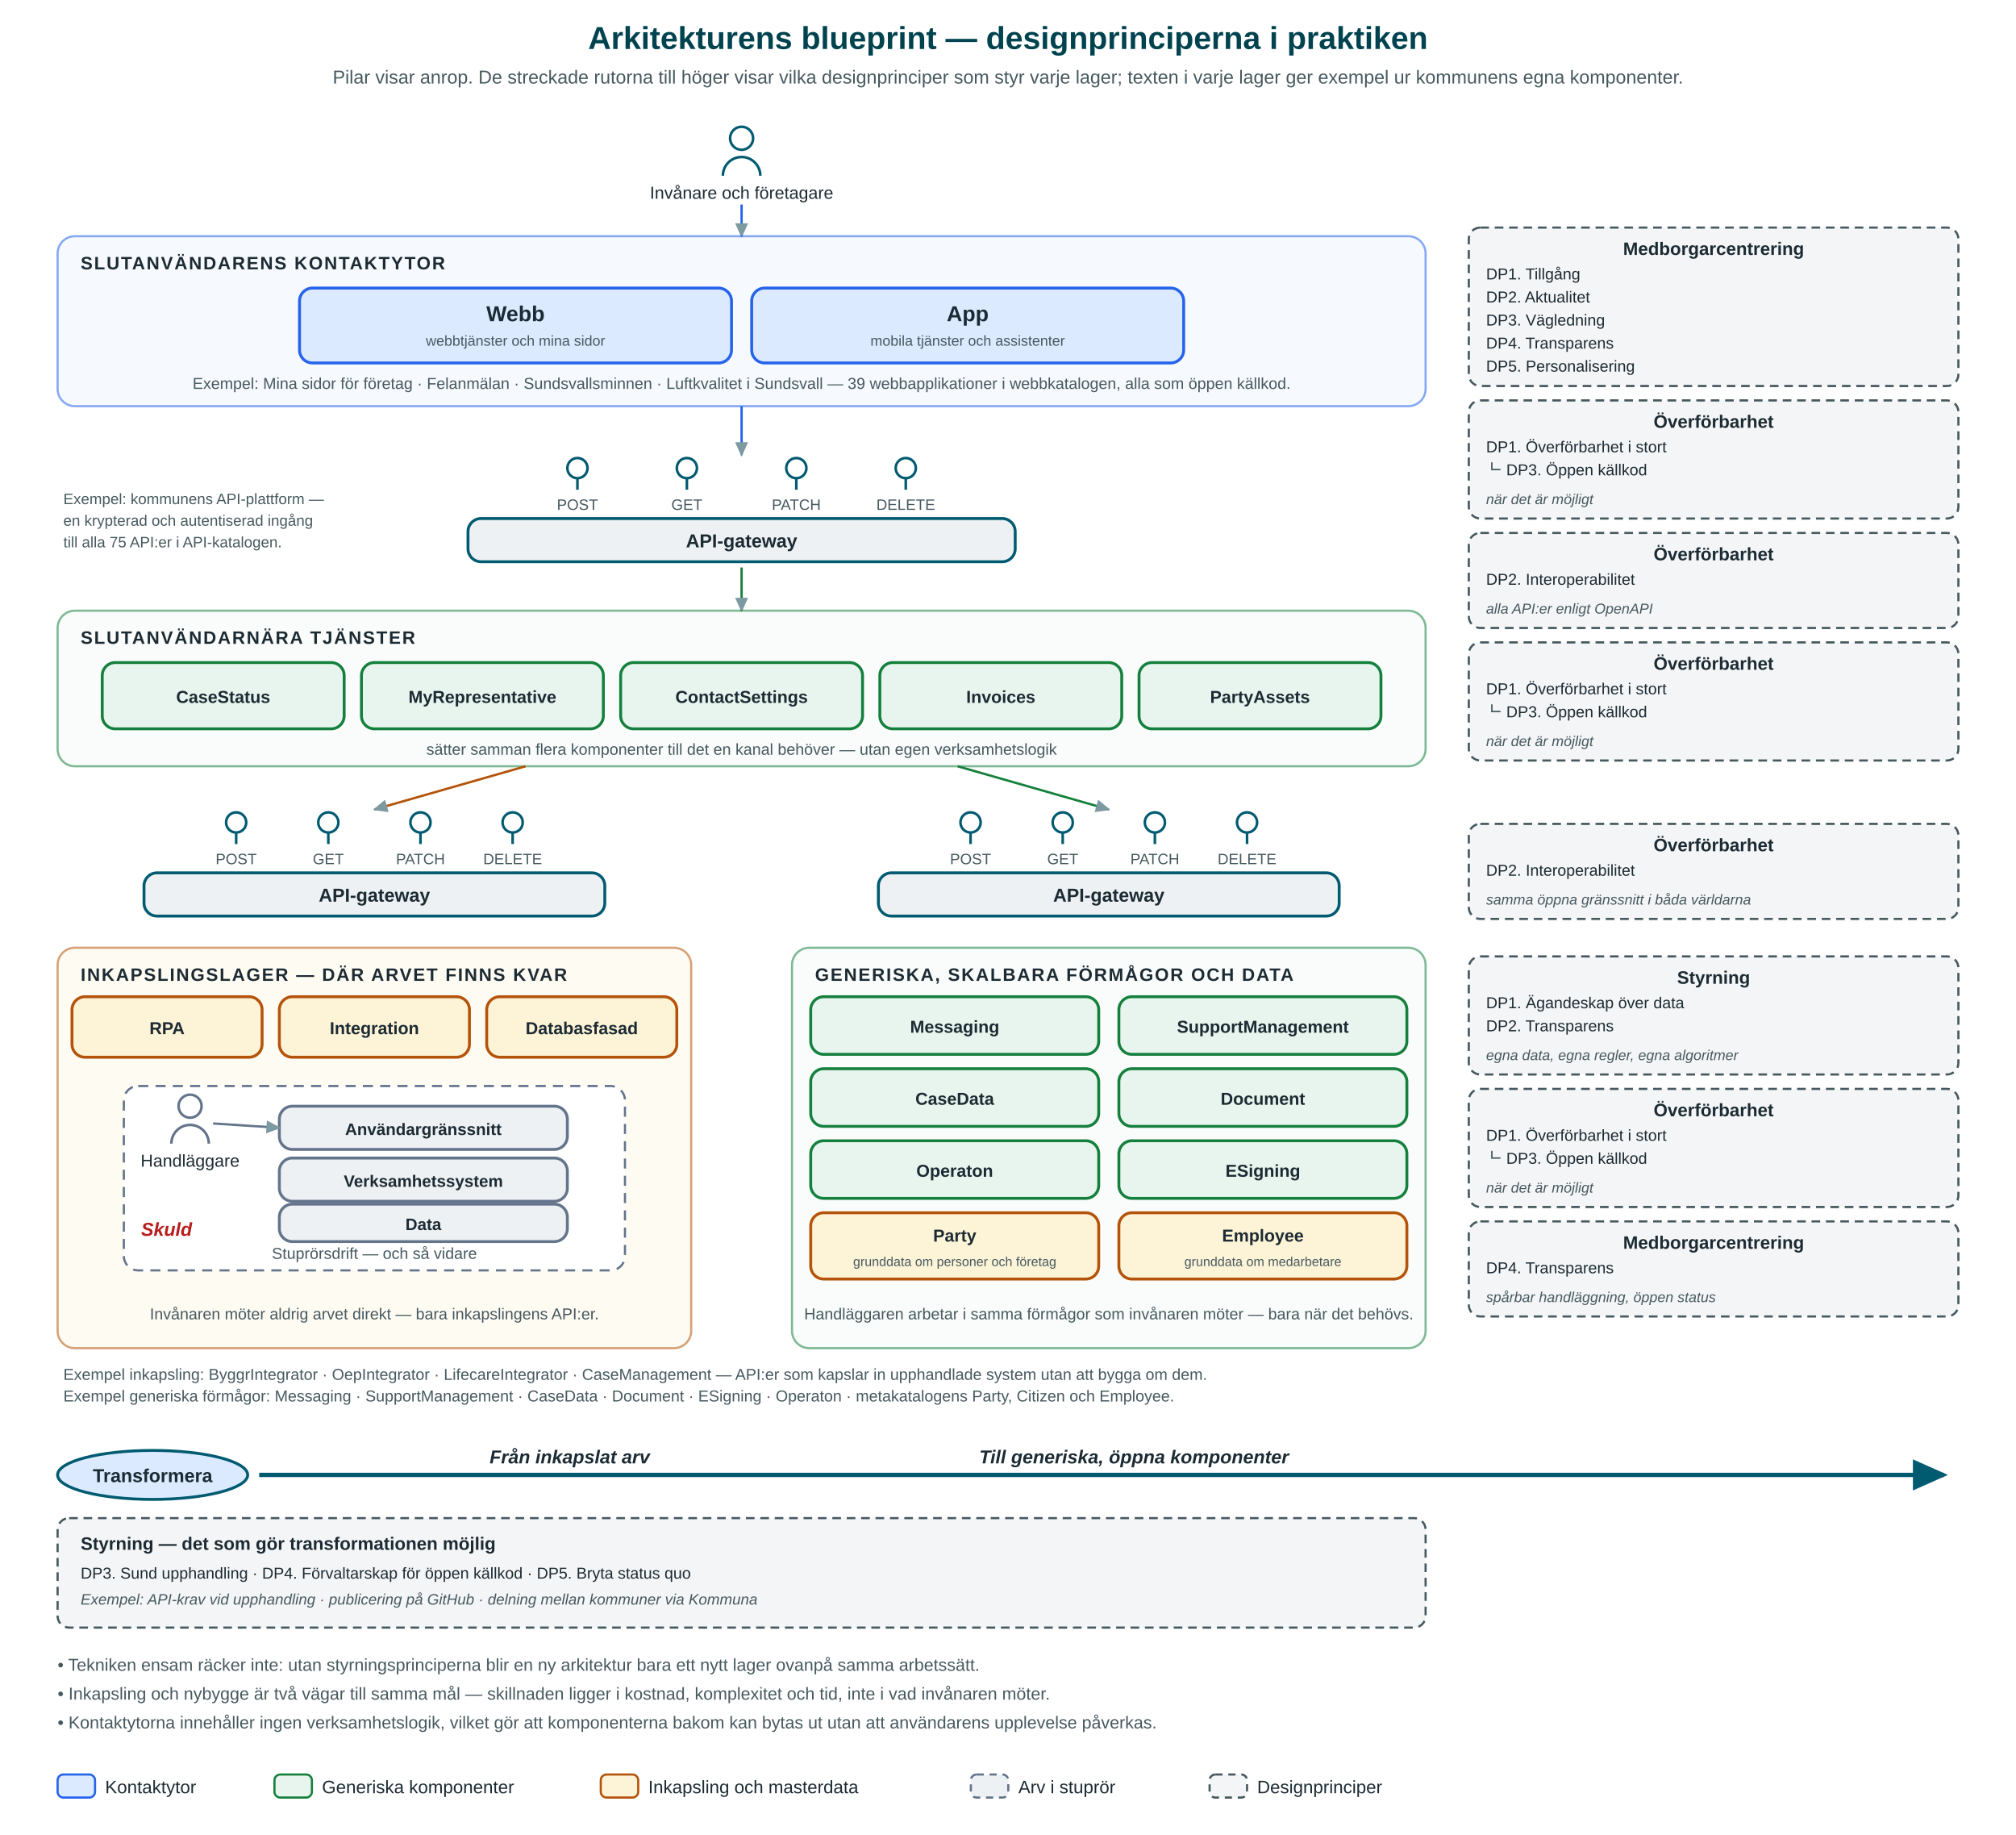
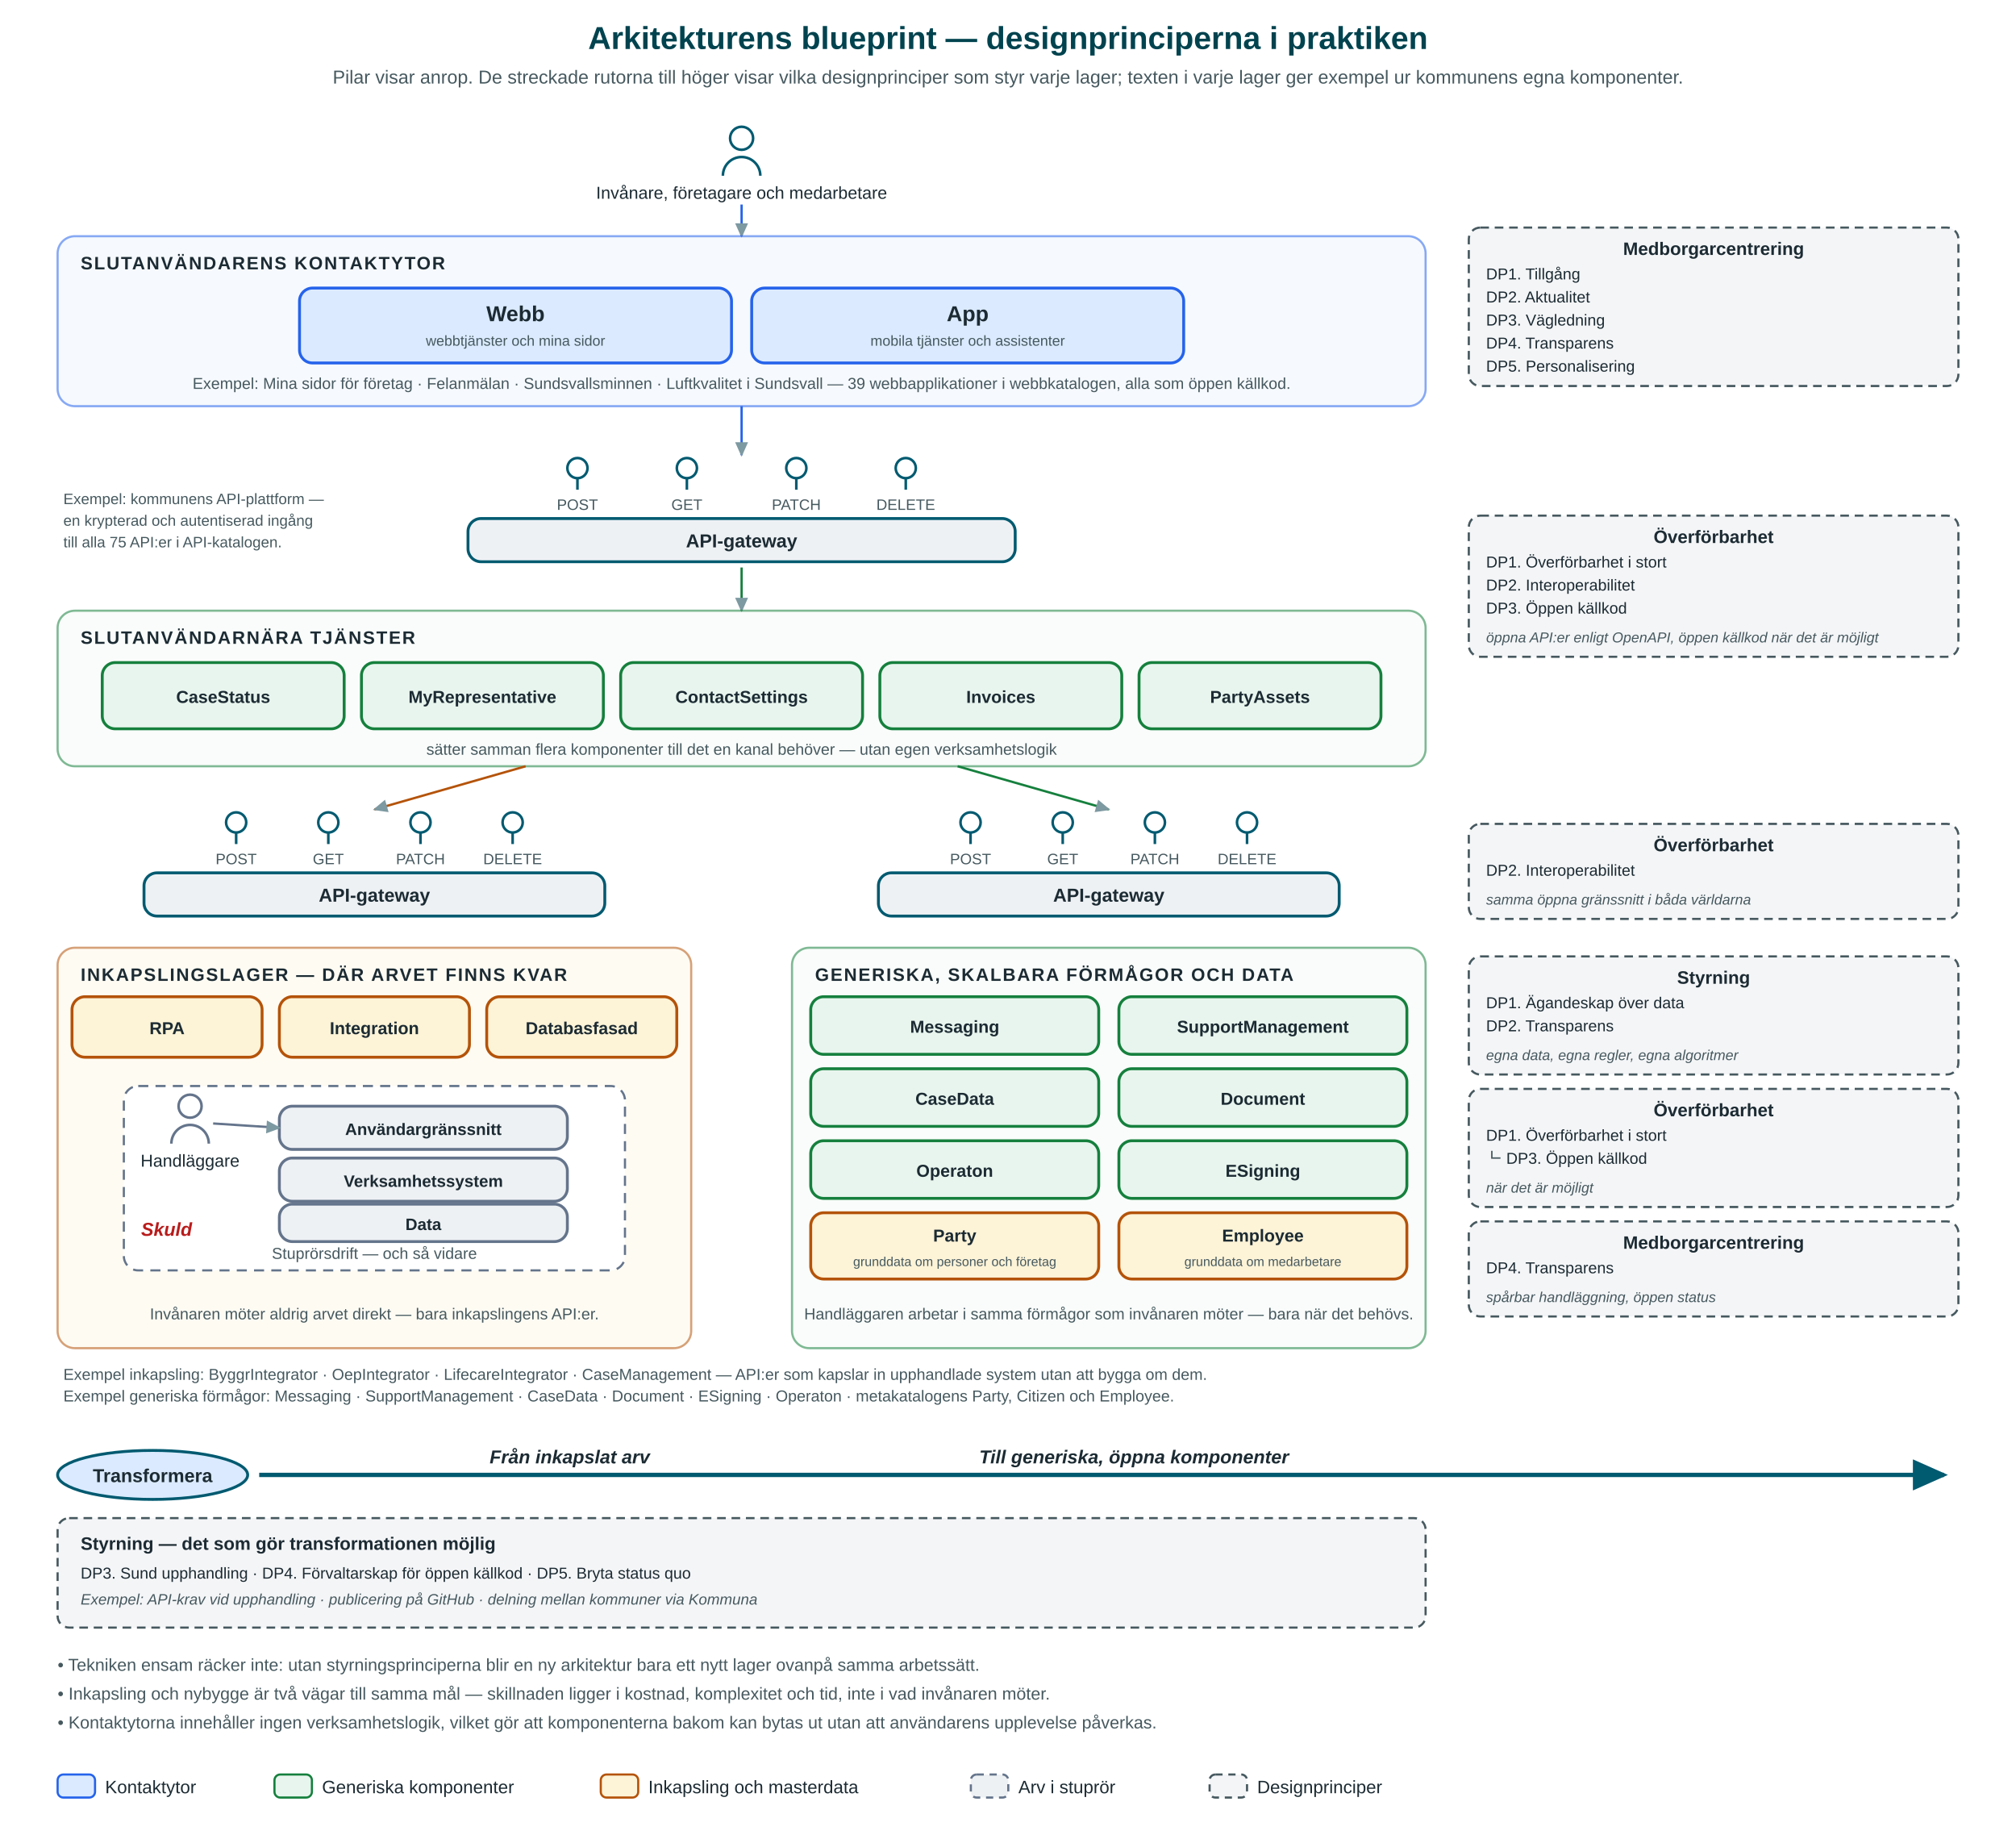
<svg xmlns="http://www.w3.org/2000/svg" viewBox="0 0 1400 1274" font-family="Segoe UI, Helvetica Neue, Arial, sans-serif" role="img" aria-label="Arkitekturens blueprint för Sundsvalls kommun">
  <defs>
    <marker id="arr" viewBox="0 0 10 10" refX="8" refY="5" markerWidth="7" markerHeight="7" orient="auto-start-reverse">
      <path d="M 0 1 L 9 5 L 0 9 z" fill="#7d99a1" />
    </marker>
    <marker id="arrbig" viewBox="0 0 10 10" refX="8" refY="5" markerWidth="9" markerHeight="9" orient="auto-start-reverse">
      <path d="M 0 1 L 9 5 L 0 9 z" fill="#005a70" />
    </marker>
  </defs>
  <rect width="1400" height="1274" fill="#ffffff" />
  <text x="700.0" y="34" text-anchor="middle" font-size="22" font-weight="bold" fill="#00434f">Arkitekturens blueprint — designprinciperna i praktiken</text>
  <text x="700.0" y="58" text-anchor="middle" font-size="13" fill="#46595f">Pilar visar anrop. De streckade rutorna till höger visar vilka designprinciper som styr varje lager; texten i varje lager ger exempel ur kommunens egna komponenter.</text>
  <circle cx="515.0" cy="96" r="8" fill="none" stroke="#005a70" stroke-width="1.8" />
  <path d="M 502.0 122 a 13 13 0 0 1 26 0" fill="none" stroke="#005a70" stroke-width="1.8" />
-   <text x="515.0" y="138" text-anchor="middle" font-size="12" fill="#1c2b33">Invånare och företagare</text>
+   <text x="515.0" y="138" text-anchor="middle" font-size="12" fill="#1c2b33">Invånare, företagare och medarbetare</text>
  <path d="M 515.0 142 L 515.0 164" fill="none" stroke="#2563eb" stroke-width="1.6" marker-end="url(#arr)" />
  <rect x="40" y="164" rx="12" width="950" height="118" fill="#eef4fb" stroke="#2563eb" stroke-width="1.5" opacity="0.55" />
  <text x="56" y="187" font-size="12.5" font-weight="bold" letter-spacing="1" fill="#1c2b33">SLUTANVÄNDARENS KONTAKTYTOR</text>
  <rect x="208.0" y="200" rx="9" width="300" height="52" fill="#dbeafe" stroke="#2563eb" stroke-width="2" />
  <text x="358.0" y="223.0" text-anchor="middle" font-size="15" font-weight="bold" fill="#1c2b33">Webb</text>
  <text x="358.0" y="240.0" text-anchor="middle" font-size="10" fill="#46595f">webbtjänster och mina sidor</text>
  <rect x="522.0" y="200" rx="9" width="300" height="52" fill="#dbeafe" stroke="#2563eb" stroke-width="2" />
  <text x="672.0" y="223.0" text-anchor="middle" font-size="15" font-weight="bold" fill="#1c2b33">App</text>
  <text x="672.0" y="240.0" text-anchor="middle" font-size="10" fill="#46595f">mobila tjänster och assistenter</text>
  <text x="515.0" y="270" text-anchor="middle" font-size="11" fill="#46595f">Exempel: Mina sidor för företag · Felanmälan · Sundsvallsminnen · Luftkvalitet i Sundsvall — 39 webbapplikationer i webbkatalogen, alla som öppen källkod.</text>
  <rect x="1020" y="158" rx="8" width="340" height="110" fill="#f4f5f7" stroke="#46595f" stroke-width="1.5" stroke-dasharray="6,4" />
  <text x="1190.0" y="177" text-anchor="middle" font-size="12.5" font-weight="bold" fill="#1c2b33">Medborgarcentrering</text>
  <text x="1032" y="194" font-size="11" fill="#1c2b33">DP1. Tillgång</text>
  <text x="1032" y="210" font-size="11" fill="#1c2b33">DP2. Aktualitet</text>
  <text x="1032" y="226" font-size="11" fill="#1c2b33">DP3. Vägledning</text>
  <text x="1032" y="242" font-size="11" fill="#1c2b33">DP4. Transparens</text>
  <text x="1032" y="258" font-size="11" fill="#1c2b33">DP5. Personalisering</text>
-   <rect x="1020" y="278" rx="8" width="340" height="82" fill="#f4f5f7" stroke="#46595f" stroke-width="1.5" stroke-dasharray="6,4" />
-   <text x="1190.0" y="297" text-anchor="middle" font-size="12.5" font-weight="bold" fill="#1c2b33">Överförbarhet</text>
-   <text x="1032" y="314" font-size="11" fill="#1c2b33">DP1. Överförbarhet i stort</text>
-   <path d="M 1036 321 L 1036 326 L 1042 326" fill="none" stroke="#46595f" stroke-width="1" />
-   <text x="1046" y="330" font-size="11" fill="#1c2b33">DP3. Öppen källkod</text>
-   <text x="1032" y="350" font-size="10" font-style="italic" fill="#46595f">när det är möjligt</text>
  <path d="M 515.0 282 L 515.0 316" fill="none" stroke="#2563eb" stroke-width="1.6" marker-end="url(#arr)" />
  <circle cx="401.0" cy="325" r="7" fill="#ffffff" stroke="#005a70" stroke-width="1.8" />
  <path d="M 401.0 332 L 401.0 340" stroke="#005a70" stroke-width="1.8" />
  <text x="401.0" y="354" text-anchor="middle" font-size="10.5" fill="#46595f">POST</text>
  <circle cx="477.0" cy="325" r="7" fill="#ffffff" stroke="#005a70" stroke-width="1.8" />
  <path d="M 477.0 332 L 477.0 340" stroke="#005a70" stroke-width="1.8" />
  <text x="477.0" y="354" text-anchor="middle" font-size="10.5" fill="#46595f">GET</text>
  <circle cx="553.0" cy="325" r="7" fill="#ffffff" stroke="#005a70" stroke-width="1.8" />
  <path d="M 553.0 332 L 553.0 340" stroke="#005a70" stroke-width="1.8" />
  <text x="553.0" y="354" text-anchor="middle" font-size="10.5" fill="#46595f">PATCH</text>
  <circle cx="629.0" cy="325" r="7" fill="#ffffff" stroke="#005a70" stroke-width="1.8" />
  <path d="M 629.0 332 L 629.0 340" stroke="#005a70" stroke-width="1.8" />
  <text x="629.0" y="354" text-anchor="middle" font-size="10.5" fill="#46595f">DELETE</text>
  <rect x="325.0" y="360" rx="9" width="380" height="30" fill="#eef1f4" stroke="#005a70" stroke-width="2" />
  <text x="515.0" y="380.0" text-anchor="middle" font-size="13" font-weight="bold" fill="#1c2b33">API-gateway</text>
  <text x="44" y="350" font-size="10.5" fill="#46595f">Exempel: kommunens API-plattform —</text>
  <text x="44" y="365" font-size="10.5" fill="#46595f">en krypterad och autentiserad ingång</text>
  <text x="44" y="380" font-size="10.5" fill="#46595f">till alla 75 API:er i API-katalogen.</text>
-   <rect x="1020" y="370" rx="8" width="340" height="66" fill="#f4f5f7" stroke="#46595f" stroke-width="1.5" stroke-dasharray="6,4" />
-   <text x="1190.0" y="389" text-anchor="middle" font-size="12.5" font-weight="bold" fill="#1c2b33">Överförbarhet</text>
-   <text x="1032" y="406" font-size="11" fill="#1c2b33">DP2. Interoperabilitet</text>
-   <text x="1032" y="426" font-size="10" font-style="italic" fill="#46595f">alla API:er enligt OpenAPI</text>
+   <rect x="1020" y="358.0" rx="8" width="340" height="98" fill="#f4f5f7" stroke="#46595f" stroke-width="1.5" stroke-dasharray="6,4" />
+   <text x="1190.0" y="377.0" text-anchor="middle" font-size="12.5" font-weight="bold" fill="#1c2b33">Överförbarhet</text>
+   <text x="1032" y="394.0" font-size="11" fill="#1c2b33">DP1. Överförbarhet i stort</text>
+   <text x="1032" y="410.0" font-size="11" fill="#1c2b33">DP2. Interoperabilitet</text>
+   <text x="1032" y="426.0" font-size="11" fill="#1c2b33">DP3. Öppen källkod</text>
+   <text x="1032" y="446.0" font-size="10" font-style="italic" fill="#46595f">öppna API:er enligt OpenAPI, öppen källkod när det är möjligt</text>
  <path d="M 515.0 394 L 515.0 424" fill="none" stroke="#15803d" stroke-width="1.6" marker-end="url(#arr)" />
  <rect x="40" y="424" rx="12" width="950" height="108" fill="#f4faf6" stroke="#15803d" stroke-width="1.5" opacity="0.55" />
  <text x="56" y="447" font-size="12.5" font-weight="bold" letter-spacing="1" fill="#1c2b33">SLUTANVÄNDARNÄRA TJÄNSTER</text>
  <rect x="71.0" y="460" rx="9" width="168" height="46" fill="#e8f5ee" stroke="#15803d" stroke-width="2" />
  <text x="155.0" y="488.0" text-anchor="middle" font-size="12" font-weight="bold" fill="#1c2b33">CaseStatus</text>
  <rect x="251.0" y="460" rx="9" width="168" height="46" fill="#e8f5ee" stroke="#15803d" stroke-width="2" />
  <text x="335.0" y="488.0" text-anchor="middle" font-size="12" font-weight="bold" fill="#1c2b33">MyRepresentative</text>
  <rect x="431.0" y="460" rx="9" width="168" height="46" fill="#e8f5ee" stroke="#15803d" stroke-width="2" />
  <text x="515.0" y="488.0" text-anchor="middle" font-size="12" font-weight="bold" fill="#1c2b33">ContactSettings</text>
  <rect x="611.0" y="460" rx="9" width="168" height="46" fill="#e8f5ee" stroke="#15803d" stroke-width="2" />
  <text x="695.0" y="488.0" text-anchor="middle" font-size="12" font-weight="bold" fill="#1c2b33">Invoices</text>
  <rect x="791.0" y="460" rx="9" width="168" height="46" fill="#e8f5ee" stroke="#15803d" stroke-width="2" />
  <text x="875.0" y="488.0" text-anchor="middle" font-size="12" font-weight="bold" fill="#1c2b33">PartyAssets</text>
  <text x="515.0" y="524" text-anchor="middle" font-size="11" fill="#46595f">sätter samman flera komponenter till det en kanal behöver — utan egen verksamhetslogik</text>
-   <rect x="1020" y="446" rx="8" width="340" height="82" fill="#f4f5f7" stroke="#46595f" stroke-width="1.5" stroke-dasharray="6,4" />
-   <text x="1190.0" y="465" text-anchor="middle" font-size="12.5" font-weight="bold" fill="#1c2b33">Överförbarhet</text>
-   <text x="1032" y="482" font-size="11" fill="#1c2b33">DP1. Överförbarhet i stort</text>
-   <path d="M 1036 489 L 1036 494 L 1042 494" fill="none" stroke="#46595f" stroke-width="1" />
-   <text x="1046" y="498" font-size="11" fill="#1c2b33">DP3. Öppen källkod</text>
-   <text x="1032" y="518" font-size="10" font-style="italic" fill="#46595f">när det är möjligt</text>
  <path d="M 365.0 532 L 260.0 562" fill="none" stroke="#b45309" stroke-width="1.6" marker-end="url(#arr)" />
  <path d="M 665.0 532 L 770.0 562" fill="none" stroke="#15803d" stroke-width="1.6" marker-end="url(#arr)" />
  <circle cx="164.0" cy="571" r="7" fill="#ffffff" stroke="#005a70" stroke-width="1.8" />
  <path d="M 164.0 578 L 164.0 586" stroke="#005a70" stroke-width="1.8" />
  <text x="164.0" y="600" text-anchor="middle" font-size="10.5" fill="#46595f">POST</text>
  <circle cx="228.0" cy="571" r="7" fill="#ffffff" stroke="#005a70" stroke-width="1.8" />
  <path d="M 228.0 578 L 228.0 586" stroke="#005a70" stroke-width="1.8" />
  <text x="228.0" y="600" text-anchor="middle" font-size="10.5" fill="#46595f">GET</text>
  <circle cx="292.0" cy="571" r="7" fill="#ffffff" stroke="#005a70" stroke-width="1.8" />
  <path d="M 292.0 578 L 292.0 586" stroke="#005a70" stroke-width="1.8" />
  <text x="292.0" y="600" text-anchor="middle" font-size="10.5" fill="#46595f">PATCH</text>
  <circle cx="356.0" cy="571" r="7" fill="#ffffff" stroke="#005a70" stroke-width="1.8" />
  <path d="M 356.0 578 L 356.0 586" stroke="#005a70" stroke-width="1.8" />
  <text x="356.0" y="600" text-anchor="middle" font-size="10.5" fill="#46595f">DELETE</text>
  <rect x="100.0" y="606" rx="9" width="320" height="30" fill="#eef1f4" stroke="#005a70" stroke-width="2" />
  <text x="260.0" y="626.0" text-anchor="middle" font-size="13" font-weight="bold" fill="#1c2b33">API-gateway</text>
  <circle cx="674.0" cy="571" r="7" fill="#ffffff" stroke="#005a70" stroke-width="1.8" />
  <path d="M 674.0 578 L 674.0 586" stroke="#005a70" stroke-width="1.8" />
  <text x="674.0" y="600" text-anchor="middle" font-size="10.5" fill="#46595f">POST</text>
  <circle cx="738.0" cy="571" r="7" fill="#ffffff" stroke="#005a70" stroke-width="1.8" />
  <path d="M 738.0 578 L 738.0 586" stroke="#005a70" stroke-width="1.8" />
  <text x="738.0" y="600" text-anchor="middle" font-size="10.5" fill="#46595f">GET</text>
  <circle cx="802.0" cy="571" r="7" fill="#ffffff" stroke="#005a70" stroke-width="1.8" />
  <path d="M 802.0 578 L 802.0 586" stroke="#005a70" stroke-width="1.8" />
  <text x="802.0" y="600" text-anchor="middle" font-size="10.5" fill="#46595f">PATCH</text>
  <circle cx="866.0" cy="571" r="7" fill="#ffffff" stroke="#005a70" stroke-width="1.8" />
  <path d="M 866.0 578 L 866.0 586" stroke="#005a70" stroke-width="1.8" />
  <text x="866.0" y="600" text-anchor="middle" font-size="10.5" fill="#46595f">DELETE</text>
  <rect x="610.0" y="606" rx="9" width="320" height="30" fill="#eef1f4" stroke="#005a70" stroke-width="2" />
  <text x="770.0" y="626.0" text-anchor="middle" font-size="13" font-weight="bold" fill="#1c2b33">API-gateway</text>
  <rect x="1020" y="572" rx="8" width="340" height="66" fill="#f4f5f7" stroke="#46595f" stroke-width="1.5" stroke-dasharray="6,4" />
  <text x="1190.0" y="591" text-anchor="middle" font-size="12.5" font-weight="bold" fill="#1c2b33">Överförbarhet</text>
  <text x="1032" y="608" font-size="11" fill="#1c2b33">DP2. Interoperabilitet</text>
  <text x="1032" y="628" font-size="10" font-style="italic" fill="#46595f">samma öppna gränssnitt i båda världarna</text>
  <rect x="40" y="658" rx="12" width="440" height="278" fill="#fdf8ea" stroke="#b45309" stroke-width="1.5" opacity="0.55" />
  <text x="56" y="681" font-size="12.5" font-weight="bold" letter-spacing="1" fill="#1c2b33">INKAPSLINGSLAGER — DÄR ARVET FINNS KVAR</text>
  <rect x="50.0" y="692" rx="9" width="132" height="42" fill="#fdf3d7" stroke="#b45309" stroke-width="2" />
  <text x="116.0" y="718.0" text-anchor="middle" font-size="12" font-weight="bold" fill="#1c2b33">RPA</text>
  <rect x="194.0" y="692" rx="9" width="132" height="42" fill="#fdf3d7" stroke="#b45309" stroke-width="2" />
  <text x="260.0" y="718.0" text-anchor="middle" font-size="12" font-weight="bold" fill="#1c2b33">Integration</text>
  <rect x="338.0" y="692" rx="9" width="132" height="42" fill="#fdf3d7" stroke="#b45309" stroke-width="2" />
  <text x="404.0" y="718.0" text-anchor="middle" font-size="12" font-weight="bold" fill="#1c2b33">Databasfasad</text>
  <rect x="86" y="754" rx="10" width="348" height="128" fill="#ffffff" stroke="#64748b" stroke-width="1.5" stroke-dasharray="7,5" />
  <text x="260.0" y="874" text-anchor="middle" font-size="11" fill="#46595f">Stuprörsdrift — och så vidare</text>
  <rect x="194.0" y="768" rx="9" width="200" height="30" fill="#eef1f4" stroke="#64748b" stroke-width="2" />
  <text x="294.0" y="788.0" text-anchor="middle" font-size="11.5" font-weight="bold" fill="#1c2b33">Användargränssnitt</text>
  <rect x="194.0" y="804" rx="9" width="200" height="30" fill="#eef1f4" stroke="#64748b" stroke-width="2" />
  <text x="294.0" y="824.0" text-anchor="middle" font-size="11.5" font-weight="bold" fill="#1c2b33">Verksamhetssystem</text>
  <rect x="194.0" y="836" rx="9" width="200" height="26" fill="#eef1f4" stroke="#64748b" stroke-width="2" />
  <text x="294.0" y="854.0" text-anchor="middle" font-size="11.5" font-weight="bold" fill="#1c2b33">Data</text>
  <circle cx="132" cy="768" r="8" fill="none" stroke="#64748b" stroke-width="1.8" />
  <path d="M 119 794 a 13 13 0 0 1 26 0" fill="none" stroke="#64748b" stroke-width="1.8" />
  <text x="132" y="810" text-anchor="middle" font-size="12" fill="#1c2b33">Handläggare</text>
  <path d="M 148 780 L 194.0 783" fill="none" stroke="#64748b" stroke-width="1.6" marker-end="url(#arr)" />
  <text x="98" y="858" font-size="13" font-weight="bold" font-style="italic" fill="#b91c1c">Skuld</text>
  <text x="260.0" y="916" text-anchor="middle" font-size="11" fill="#46595f">Invånaren möter aldrig arvet direkt — bara inkapslingens API:er.</text>
  <rect x="550" y="658" rx="12" width="440" height="278" fill="#f4faf6" stroke="#15803d" stroke-width="1.5" opacity="0.55" />
  <text x="566" y="681" font-size="12.5" font-weight="bold" letter-spacing="1" fill="#1c2b33">GENERISKA, SKALBARA FÖRMÅGOR OCH DATA</text>
  <rect x="563.0" y="692" rx="9" width="200" height="40" fill="#e8f5ee" stroke="#15803d" stroke-width="2" />
  <text x="663.0" y="717.0" text-anchor="middle" font-size="12" font-weight="bold" fill="#1c2b33">Messaging</text>
  <rect x="777.0" y="692" rx="9" width="200" height="40" fill="#e8f5ee" stroke="#15803d" stroke-width="2" />
  <text x="877.0" y="717.0" text-anchor="middle" font-size="12" font-weight="bold" fill="#1c2b33">SupportManagement</text>
  <rect x="563.0" y="742" rx="9" width="200" height="40" fill="#e8f5ee" stroke="#15803d" stroke-width="2" />
  <text x="663.0" y="767.0" text-anchor="middle" font-size="12" font-weight="bold" fill="#1c2b33">CaseData</text>
  <rect x="777.0" y="742" rx="9" width="200" height="40" fill="#e8f5ee" stroke="#15803d" stroke-width="2" />
  <text x="877.0" y="767.0" text-anchor="middle" font-size="12" font-weight="bold" fill="#1c2b33">Document</text>
  <rect x="563.0" y="792" rx="9" width="200" height="40" fill="#e8f5ee" stroke="#15803d" stroke-width="2" />
  <text x="663.0" y="817.0" text-anchor="middle" font-size="12" font-weight="bold" fill="#1c2b33">Operaton</text>
  <rect x="777.0" y="792" rx="9" width="200" height="40" fill="#e8f5ee" stroke="#15803d" stroke-width="2" />
  <text x="877.0" y="817.0" text-anchor="middle" font-size="12" font-weight="bold" fill="#1c2b33">ESigning</text>
  <rect x="563.0" y="842" rx="9" width="200" height="46" fill="#fdf3d7" stroke="#b45309" stroke-width="2" />
  <text x="663.0" y="862.0" text-anchor="middle" font-size="12" font-weight="bold" fill="#1c2b33">Party</text>
  <text x="663.0" y="879.0" text-anchor="middle" font-size="9" fill="#46595f">grunddata om personer och företag</text>
  <rect x="777.0" y="842" rx="9" width="200" height="46" fill="#fdf3d7" stroke="#b45309" stroke-width="2" />
  <text x="877.0" y="862.0" text-anchor="middle" font-size="12" font-weight="bold" fill="#1c2b33">Employee</text>
  <text x="877.0" y="879.0" text-anchor="middle" font-size="9" fill="#46595f">grunddata om medarbetare</text>
  <text x="770.0" y="916" text-anchor="middle" font-size="11" fill="#46595f">Handläggaren arbetar i samma förmågor som invånaren möter — bara när det behövs.</text>
  <rect x="1020" y="664" rx="8" width="340" height="82" fill="#f4f5f7" stroke="#46595f" stroke-width="1.5" stroke-dasharray="6,4" />
  <text x="1190.0" y="683" text-anchor="middle" font-size="12.5" font-weight="bold" fill="#1c2b33">Styrning</text>
  <text x="1032" y="700" font-size="11" fill="#1c2b33">DP1. Ägandeskap över data</text>
  <text x="1032" y="716" font-size="11" fill="#1c2b33">DP2. Transparens</text>
  <text x="1032" y="736" font-size="10" font-style="italic" fill="#46595f">egna data, egna regler, egna algoritmer</text>
  <rect x="1020" y="756" rx="8" width="340" height="82" fill="#f4f5f7" stroke="#46595f" stroke-width="1.5" stroke-dasharray="6,4" />
  <text x="1190.0" y="775" text-anchor="middle" font-size="12.5" font-weight="bold" fill="#1c2b33">Överförbarhet</text>
  <text x="1032" y="792" font-size="11" fill="#1c2b33">DP1. Överförbarhet i stort</text>
  <path d="M 1036 799 L 1036 804 L 1042 804" fill="none" stroke="#46595f" stroke-width="1" />
  <text x="1046" y="808" font-size="11" fill="#1c2b33">DP3. Öppen källkod</text>
  <text x="1032" y="828" font-size="10" font-style="italic" fill="#46595f">när det är möjligt</text>
  <rect x="1020" y="848" rx="8" width="340" height="66" fill="#f4f5f7" stroke="#46595f" stroke-width="1.5" stroke-dasharray="6,4" />
  <text x="1190.0" y="867" text-anchor="middle" font-size="12.5" font-weight="bold" fill="#1c2b33">Medborgarcentrering</text>
  <text x="1032" y="884" font-size="11" fill="#1c2b33">DP4. Transparens</text>
  <text x="1032" y="904" font-size="10" font-style="italic" fill="#46595f">spårbar handläggning, öppen status</text>
  <text x="44" y="958" font-size="11" fill="#46595f">Exempel inkapsling: ByggrIntegrator · OepIntegrator · LifecareIntegrator · CaseManagement — API:er som kapslar in upphandlade system utan att bygga om dem.</text>
  <text x="44" y="973" font-size="11" fill="#46595f">Exempel generiska förmågor: Messaging · SupportManagement · CaseData · Document · ESigning · Operaton · metakatalogens Party, Citizen och Employee.</text>
  <ellipse cx="106" cy="1024" rx="66" ry="17" fill="#dbeafe" stroke="#005a70" stroke-width="2" />
  <text x="106" y="1029" text-anchor="middle" font-size="13" font-weight="bold" fill="#1c2b33">Transformera</text>
  <path d="M 180 1024 L 1350 1024" fill="none" stroke="#005a70" stroke-width="3" marker-end="url(#arrbig)" />
  <text x="340" y="1016" font-size="13" font-weight="bold" font-style="italic" fill="#1c2b33">Från inkapslat arv</text>
  <text x="680" y="1016" font-size="13" font-weight="bold" font-style="italic" fill="#1c2b33">Till generiska, öppna komponenter</text>
  <rect x="40" y="1054" rx="8" width="950" height="76" fill="#f4f5f7" stroke="#46595f" stroke-width="1.5" stroke-dasharray="6,4" />
  <text x="56" y="1076" font-size="12.5" font-weight="bold" fill="#1c2b33">Styrning — det som gör transformationen möjlig</text>
  <text x="56" y="1096" font-size="11" fill="#1c2b33">DP3. Sund upphandling  ·  DP4. Förvaltarskap för öppen källkod  ·  DP5. Bryta status quo</text>
  <text x="56" y="1114" font-size="10.5" font-style="italic" fill="#46595f">Exempel: API-krav vid upphandling · publicering på GitHub · delning mellan kommuner via Kommuna</text>
  <text x="40" y="1160" font-size="12" fill="#46595f">• Tekniken ensam räcker inte: utan styrningsprinciperna blir en ny arkitektur bara ett nytt lager ovanpå samma arbetssätt.</text>
  <text x="40" y="1180" font-size="12" fill="#46595f">• Inkapsling och nybygge är två vägar till samma mål — skillnaden ligger i kostnad, komplexitet och tid, inte i vad invånaren möter.</text>
  <text x="40" y="1200" font-size="12" fill="#46595f">• Kontaktytorna innehåller ingen verksamhetslogik, vilket gör att komponenterna bakom kan bytas ut utan att användarens upplevelse påverkas.</text>
  <rect x="40" y="1232" width="26" height="16" rx="4" fill="#dbeafe" stroke="#2563eb" stroke-width="1.5" />
  <text x="73" y="1245" font-size="12.5" fill="#1c2b33">Kontaktytor</text>
  <rect x="190.6" y="1232" width="26" height="16" rx="4" fill="#e8f5ee" stroke="#15803d" stroke-width="1.5" />
  <text x="223.6" y="1245" font-size="12.5" fill="#1c2b33">Generiska komponenter</text>
  <rect x="417.2" y="1232" width="26" height="16" rx="4" fill="#fdf3d7" stroke="#b45309" stroke-width="1.5" />
  <text x="450.2" y="1245" font-size="12.5" fill="#1c2b33">Inkapsling och masterdata</text>
  <rect x="674.2" y="1232" width="26" height="16" rx="4" fill="#eef1f4" stroke="#64748b" stroke-width="1.5" stroke-dasharray="5,4" />
  <text x="707.2" y="1245" font-size="12.5" fill="#1c2b33">Arv i stuprör</text>
  <rect x="840.0" y="1232" width="26" height="16" rx="4" fill="#f4f5f7" stroke="#46595f" stroke-width="1.5" stroke-dasharray="5,4" />
  <text x="873.0" y="1245" font-size="12.5" fill="#1c2b33">Designprinciper</text>
</svg>
